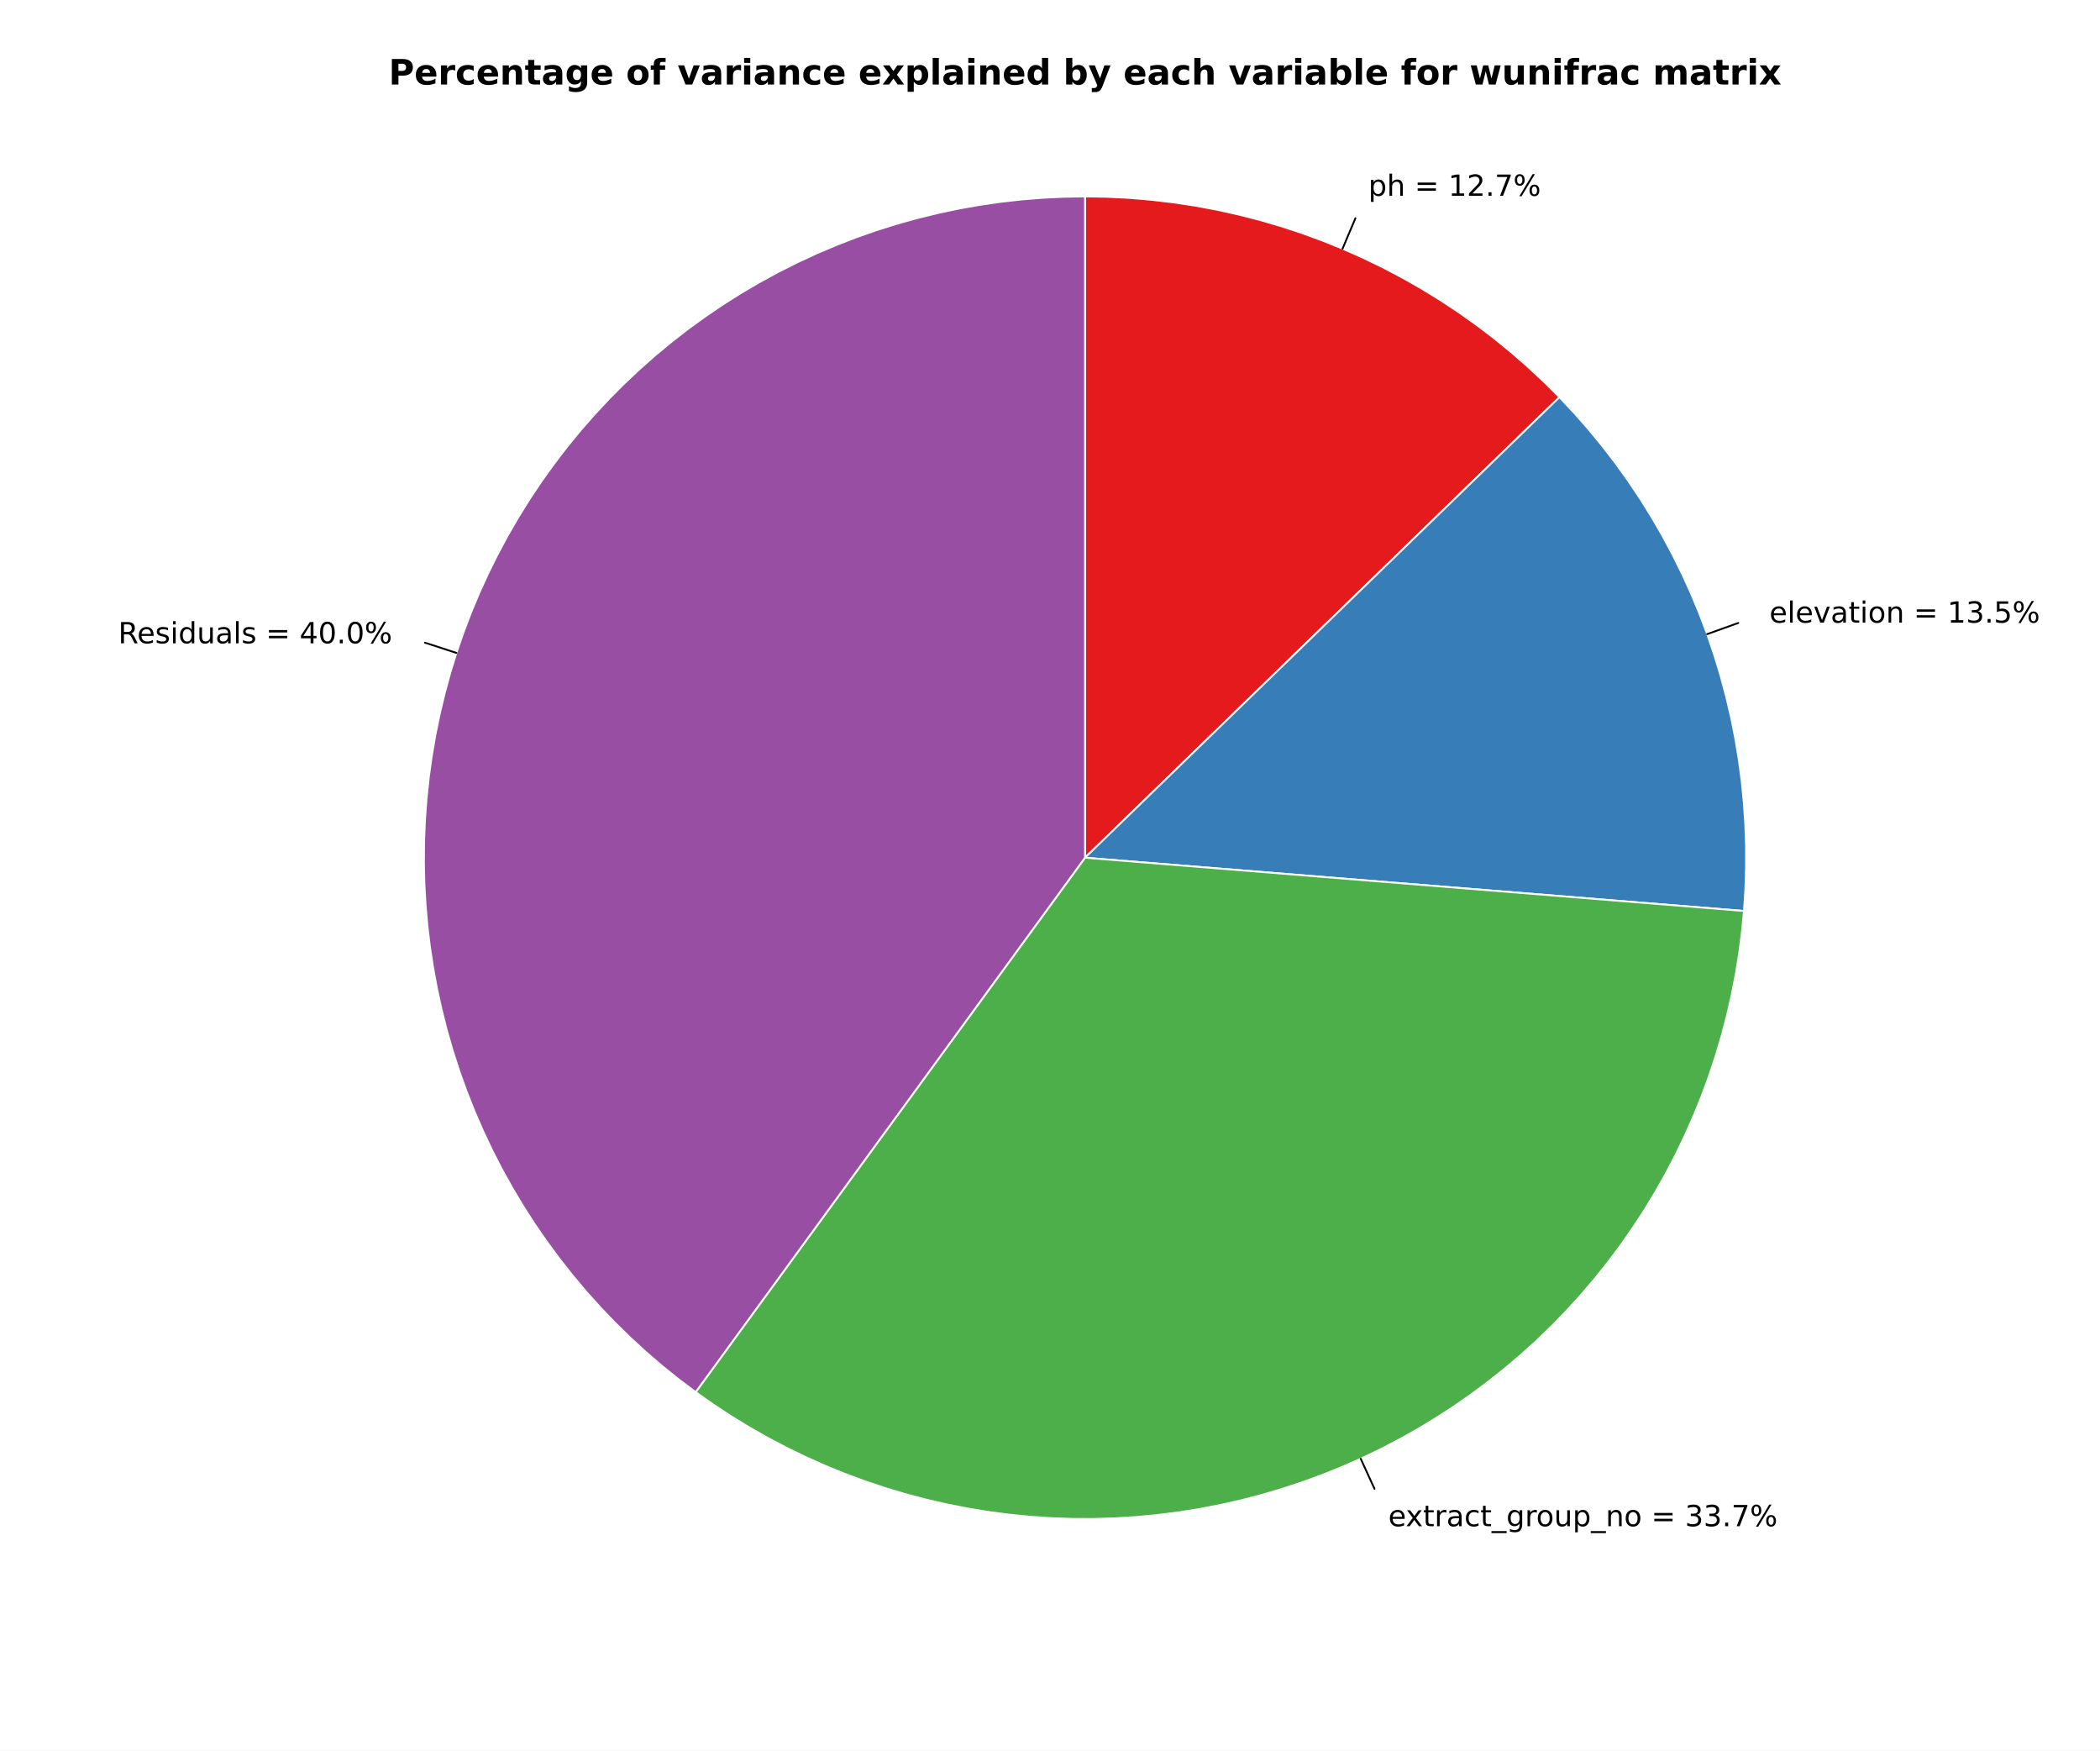
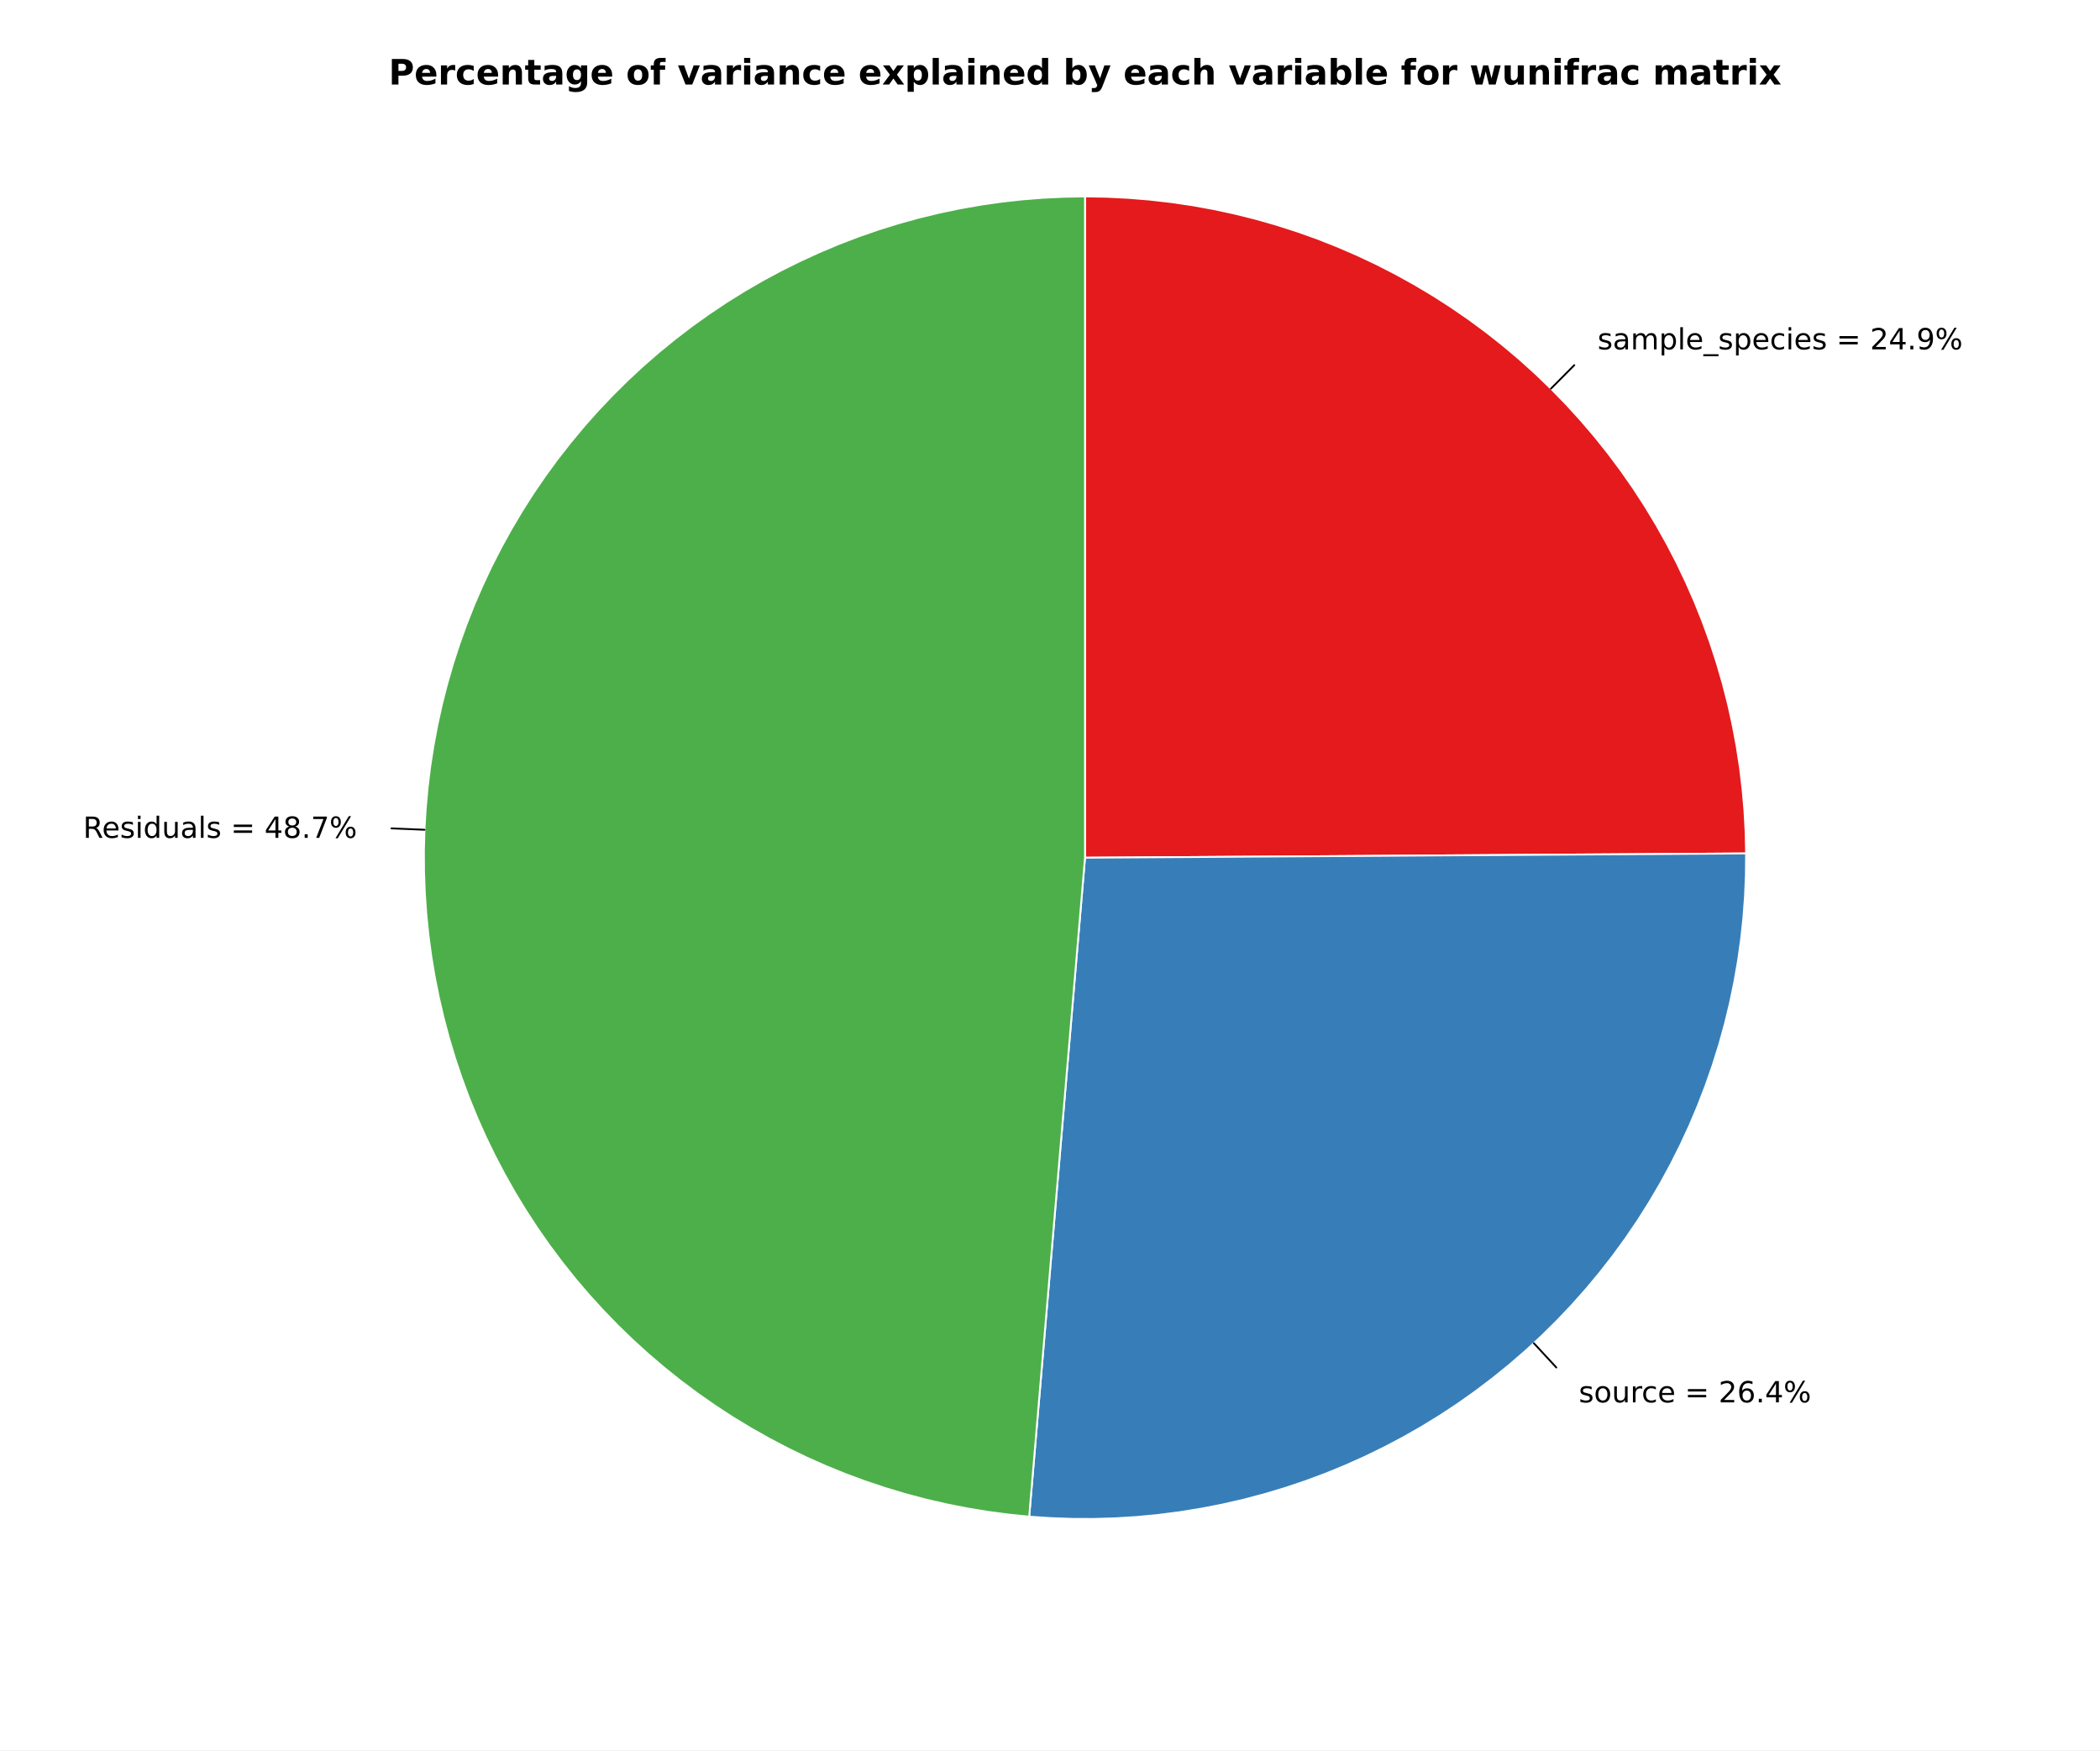
<svg xmlns="http://www.w3.org/2000/svg" viewBox="0 0 864.00 720.00">
  <defs>
    <style type="text/css">
    line, polyline, polygon, path, rect, circle {
      fill: none;
      stroke: #000000;
      stroke-linecap: round;
      stroke-linejoin: round;
      stroke-miterlimit: 10.00;
    }
  </style>
  </defs>
  <rect width="100%" height="100%" style="stroke: none; fill: #FFFFFF;" />
  <defs>
    <clipPath id="cpNTkuMDR8ODMzLjc2fDY0Ni41Nnw1OS4wNA==">
      <rect x="59.04" y="59.04" width="774.72" height="587.52" />
    </clipPath>
  </defs>
-   <polygon points="446.40,80.80 455.47,80.95 464.53,81.40 473.57,82.16 482.58,83.22 491.54,84.57 500.46,86.23 509.32,88.18 518.11,90.42 526.82,92.96 535.44,95.78 543.95,98.90 552.37,102.29 560.66,105.96 568.83,109.91 576.86,114.13 584.74,118.61 592.47,123.35 600.04,128.35 607.44,133.60 614.66,139.09 621.69,144.82 628.53,150.78 635.16,156.96 641.59,163.37 446.40,352.80 " style="stroke-width: 0.75; stroke: #FFFFFF; fill: #E41A1C;" clip-path="url(#cpNTkuMDR8ODMzLjc2fDY0Ni41Nnw1OS4wNA==)" />
-   <polyline points="552.37,102.29 557.66,89.76 " style="stroke-width: 0.75;" clip-path="url(#cpNTkuMDR8ODMzLjc2fDY0Ni41Nnw1OS4wNA==)" />
+   <polygon points="446.40,80.80 455.26,80.94 464.12,81.38 472.95,82.10 481.76,83.11 490.53,84.40 499.25,85.98 507.92,87.85 516.52,89.99 525.04,92.42 533.48,95.12 541.84,98.09 550.08,101.34 558.22,104.85 566.24,108.62 574.14,112.66 581.89,116.95 589.51,121.49 596.97,126.27 604.27,131.30 611.40,136.56 618.36,142.05 625.14,147.77 631.72,153.70 638.11,159.85 644.30,166.20 650.27,172.74 656.03,179.48 661.57,186.41 666.87,193.50 671.95,200.77 676.78,208.20 681.37,215.79 685.71,223.52 689.80,231.38 693.62,239.38 697.19,247.49 700.49,255.72 703.51,264.05 706.27,272.48 708.75,280.99 710.95,289.57 712.87,298.23 714.51,306.94 715.86,315.70 716.92,324.50 717.70,333.33 718.19,342.18 718.39,351.04 446.40,352.80 " style="stroke-width: 0.75; stroke: #FFFFFF; fill: #E41A1C;" clip-path="url(#cpNTkuMDR8ODMzLjc2fDY0Ni41Nnw1OS4wNA==)" />
+   <polyline points="638.11,159.85 647.70,150.20 " style="stroke-width: 0.75;" clip-path="url(#cpNTkuMDR8ODMzLjc2fDY0Ni41Nnw1OS4wNA==)" />
  <defs>
    <clipPath id="cpMC4wMHw4NjQuMDB8NzIwLjAwfDAuMDA=">
      <rect x="0.00" y="0.00" width="864.00" height="720.00" />
    </clipPath>
  </defs>
  <g clip-path="url(#cpMC4wMHw4NjQuMDB8NzIwLjAwfDAuMDA=)">
-     <text x="562.96" y="80.55" style="font-size: 12.00px; font-family: DejaVu Sans;" textLength="71.03px" lengthAdjust="spacingAndGlyphs">ph = 12.7%</text>
+     <text x="657.28" y="143.70" style="font-size: 12.00px; font-family: DejaVu Sans;" textLength="150.25px" lengthAdjust="spacingAndGlyphs">sample_species = 24.9%</text>
  </g>
  <defs>
    <clipPath id="cpNTkuMDR8ODMzLjc2fDY0Ni41Nnw1OS4wNA==">
      <rect x="59.04" y="59.04" width="774.72" height="587.52" />
    </clipPath>
  </defs>
-   <polygon points="641.59,163.37 647.68,169.85 653.56,176.54 659.22,183.41 664.65,190.47 669.85,197.70 674.80,205.10 679.51,212.65 683.98,220.35 688.18,228.20 692.13,236.18 695.82,244.29 699.23,252.51 702.38,260.83 705.25,269.26 707.85,277.78 710.16,286.38 712.20,295.04 713.95,303.77 715.41,312.56 716.58,321.38 717.46,330.24 718.06,339.12 718.36,348.02 718.37,356.92 718.09,365.82 717.52,374.71 446.40,352.80 " style="stroke-width: 0.75; stroke: #FFFFFF; fill: #377EB8;" clip-path="url(#cpNTkuMDR8ODMzLjc2fDY0Ni41Nnw1OS4wNA==)" />
-   <polyline points="702.38,260.83 715.18,256.24 " style="stroke-width: 0.75;" clip-path="url(#cpNTkuMDR8ODMzLjc2fDY0Ni41Nnw1OS4wNA==)" />
+   <polygon points="718.39,351.04 718.31,359.91 717.93,368.76 717.27,377.60 716.32,386.41 715.08,395.19 713.55,403.92 711.75,412.59 709.66,421.21 707.29,429.75 704.64,438.20 701.72,446.57 698.53,454.84 695.08,463.00 691.35,471.04 687.37,478.96 683.13,486.75 678.64,494.39 673.91,501.88 668.93,509.21 663.72,516.38 658.27,523.37 652.60,530.18 646.71,536.81 640.61,543.23 634.31,549.46 627.80,555.48 621.10,561.28 614.21,566.86 607.15,572.21 599.92,577.34 592.52,582.22 584.97,586.86 577.27,591.25 569.43,595.38 561.46,599.26 553.37,602.88 545.17,606.23 536.86,609.32 528.46,612.13 519.96,614.66 511.39,616.92 502.75,618.90 494.06,620.59 485.31,622.00 476.51,623.13 467.69,623.97 458.85,624.52 449.99,624.78 441.12,624.75 432.27,624.43 423.43,623.83 446.40,352.80 " style="stroke-width: 0.75; stroke: #FFFFFF; fill: #377EB8;" clip-path="url(#cpNTkuMDR8ODMzLjc2fDY0Ni41Nnw1OS4wNA==)" />
+   <polyline points="631.08,552.50 640.31,562.48 " style="stroke-width: 0.75;" clip-path="url(#cpNTkuMDR8ODMzLjc2fDY0Ni41Nnw1OS4wNA==)" />
  <defs>
    <clipPath id="cpMC4wMHw4NjQuMDB8NzIwLjAwfDAuMDA=">
      <rect x="0.00" y="0.00" width="864.00" height="720.00" />
    </clipPath>
  </defs>
  <g clip-path="url(#cpMC4wMHw4NjQuMDB8NzIwLjAwfDAuMDA=)">
-     <text x="727.98" y="256.11" style="font-size: 12.00px; font-family: DejaVu Sans;" textLength="111.35px" lengthAdjust="spacingAndGlyphs">elevation = 13.5%</text>
+     <text x="649.54" y="576.83" style="font-size: 12.00px; font-family: DejaVu Sans;" textLength="95.92px" lengthAdjust="spacingAndGlyphs">source = 26.4%</text>
  </g>
  <defs>
    <clipPath id="cpNTkuMDR8ODMzLjc2fDY0Ni41Nnw1OS4wNA==">
      <rect x="59.04" y="59.04" width="774.72" height="587.52" />
    </clipPath>
  </defs>
-   <polygon points="717.52,374.71 716.67,383.40 715.55,392.07 714.15,400.69 712.47,409.26 710.52,417.78 708.30,426.23 705.81,434.60 703.05,442.89 700.02,451.09 696.73,459.18 693.19,467.16 689.39,475.03 685.34,482.77 681.04,490.38 676.50,497.84 671.72,505.16 666.72,512.31 661.48,519.31 656.02,526.13 650.35,532.77 644.46,539.23 638.37,545.49 632.09,551.56 625.61,557.42 618.94,563.07 612.10,568.50 605.09,573.71 597.91,578.69 590.58,583.44 583.10,587.95 575.48,592.22 567.72,596.24 559.84,600.02 551.84,603.53 543.74,606.79 535.53,609.78 527.23,612.51 518.85,614.97 510.39,617.17 501.87,619.08 493.29,620.73 484.66,622.10 475.99,623.19 467.29,624.00 458.57,624.53 449.84,624.78 441.10,624.75 432.37,624.44 423.66,623.85 414.96,622.98 406.30,621.83 397.69,620.40 389.12,618.70 380.61,616.72 372.17,614.47 363.80,611.95 355.52,609.17 347.33,606.12 339.25,602.81 331.28,599.24 323.42,595.41 315.69,591.34 308.10,587.02 300.65,582.45 293.35,577.65 286.21,572.62 446.40,352.80 " style="stroke-width: 0.75; stroke: #FFFFFF; fill: #4DAF4A;" clip-path="url(#cpNTkuMDR8ODMzLjc2fDY0Ni41Nnw1OS4wNA==)" />
-   <polyline points="559.84,600.02 565.51,612.38 " style="stroke-width: 0.75;" clip-path="url(#cpNTkuMDR8ODMzLjc2fDY0Ni41Nnw1OS4wNA==)" />
+   <polygon points="423.43,623.83 414.81,622.96 406.22,621.82 397.68,620.40 389.18,618.71 380.74,616.76 372.37,614.53 364.08,612.04 355.87,609.29 347.75,606.28 339.73,603.01 331.81,599.49 324.02,595.71 316.35,591.69 308.81,587.43 301.40,582.93 294.15,578.20 287.05,573.24 280.11,568.05 273.35,562.65 266.75,557.03 260.34,551.21 254.12,545.18 248.09,538.96 242.26,532.56 236.64,525.97 231.24,519.20 226.05,512.26 221.08,505.17 216.35,497.92 211.84,490.52 207.58,482.98 203.55,475.31 199.77,467.52 196.25,459.61 192.97,451.59 189.96,443.47 187.20,435.26 184.71,426.96 182.48,418.59 180.52,410.16 178.82,401.66 177.40,393.12 176.26,384.53 175.38,375.92 174.79,367.28 174.46,358.62 174.41,349.96 174.64,341.30 175.15,332.66 175.93,324.03 176.98,315.43 178.31,306.87 179.90,298.36 181.77,289.90 183.91,281.51 186.31,273.19 188.98,264.95 191.91,256.80 195.09,248.74 198.53,240.79 202.22,232.96 206.16,225.25 210.35,217.66 214.77,210.21 219.42,202.91 224.31,195.76 229.42,188.77 234.76,181.95 240.30,175.29 246.06,168.82 252.02,162.54 258.18,156.44 264.52,150.55 271.05,144.86 277.76,139.39 284.64,134.12 291.69,129.09 298.89,124.27 306.24,119.69 313.73,115.35 321.36,111.24 329.12,107.39 336.99,103.78 344.97,100.42 353.06,97.32 361.24,94.47 369.51,91.89 377.85,89.58 386.27,87.53 394.75,85.75 403.27,84.24 411.85,83.00 420.45,82.04 429.09,81.35 437.74,80.94 446.40,80.80 446.40,352.80 " style="stroke-width: 0.75; stroke: #FFFFFF; fill: #4DAF4A;" clip-path="url(#cpNTkuMDR8ODMzLjc2fDY0Ni41Nnw1OS4wNA==)" />
+   <polyline points="174.64,341.30 161.06,340.73 " style="stroke-width: 0.75;" clip-path="url(#cpNTkuMDR8ODMzLjc2fDY0Ni41Nnw1OS4wNA==)" />
  <defs>
    <clipPath id="cpMC4wMHw4NjQuMDB8NzIwLjAwfDAuMDA=">
      <rect x="0.00" y="0.00" width="864.00" height="720.00" />
    </clipPath>
  </defs>
  <g clip-path="url(#cpMC4wMHw4NjQuMDB8NzIwLjAwfDAuMDA=)">
-     <text x="571.18" y="627.77" style="font-size: 12.00px; font-family: DejaVu Sans;" textLength="160.65px" lengthAdjust="spacingAndGlyphs">extract_group_no = 33.7%</text>
-   </g>
-   <defs>
-     <clipPath id="cpNTkuMDR8ODMzLjc2fDY0Ni41Nnw1OS4wNA==">
-       <rect x="59.04" y="59.04" width="774.72" height="587.52" />
-     </clipPath>
-   </defs>
-   <polygon points="286.21,572.62 279.21,567.35 272.39,561.86 265.75,556.15 259.30,550.22 253.04,544.10 246.98,537.77 241.13,531.26 235.49,524.55 230.07,517.67 224.87,510.62 219.90,503.41 215.17,496.04 210.68,488.52 206.43,480.86 202.43,473.07 198.69,465.15 195.20,457.11 191.97,448.97 189.01,440.73 186.31,432.40 183.88,423.98 181.72,415.49 179.84,406.94 178.24,398.33 176.91,389.67 175.86,380.97 175.10,372.25 174.61,363.50 174.41,354.75 174.49,345.99 174.85,337.24 175.49,328.50 176.41,319.79 177.61,311.12 179.09,302.48 180.85,293.90 182.89,285.38 185.19,276.93 187.77,268.56 190.62,260.28 193.73,252.09 197.10,244.01 200.74,236.04 204.62,228.19 208.76,220.47 213.14,212.89 217.77,205.45 222.63,198.16 227.73,191.04 233.05,184.08 238.59,177.30 244.35,170.70 250.32,164.29 256.49,158.07 262.86,152.06 269.42,146.25 276.16,140.66 283.08,135.29 290.17,130.15 297.42,125.23 304.82,120.55 312.37,116.11 320.06,111.92 327.88,107.98 335.83,104.29 343.89,100.86 352.05,97.69 360.31,94.78 368.67,92.14 377.10,89.78 385.60,87.68 394.17,85.86 402.79,84.32 411.46,83.05 420.16,82.07 428.89,81.36 437.64,80.94 446.40,80.80 446.40,352.80 " style="stroke-width: 0.75; stroke: #FFFFFF; fill: #984EA3;" clip-path="url(#cpNTkuMDR8ODMzLjc2fDY0Ni41Nnw1OS4wNA==)" />
-   <polyline points="187.77,268.56 174.84,264.35 " style="stroke-width: 0.75;" clip-path="url(#cpNTkuMDR8ODMzLjc2fDY0Ni41Nnw1OS4wNA==)" />
-   <defs>
-     <clipPath id="cpMC4wMHw4NjQuMDB8NzIwLjAwfDAuMDA=">
-       <rect x="0.00" y="0.00" width="864.00" height="720.00" />
-     </clipPath>
-   </defs>
-   <g clip-path="url(#cpMC4wMHw4NjQuMDB8NzIwLjAwfDAuMDA=)">
-     <text x="48.64" y="264.61" style="font-size: 12.00px; font-family: DejaVu Sans;" textLength="113.27px" lengthAdjust="spacingAndGlyphs">Residuals = 40.0%</text>
+     <text x="34.19" y="344.63" style="font-size: 12.00px; font-family: DejaVu Sans;" textLength="113.27px" lengthAdjust="spacingAndGlyphs">Residuals = 48.7%</text>
  </g>
  <g clip-path="url(#cpMC4wMHw4NjQuMDB8NzIwLjAwfDAuMDA=)">
    <text x="159.90" y="34.77" style="font-size: 14.40px; font-weight: bold; font-family: DejaVu Sans;" textLength="573.00px" lengthAdjust="spacingAndGlyphs">Percentage of variance explained by each variable for wunifrac matrix</text>
  </g>
</svg>
